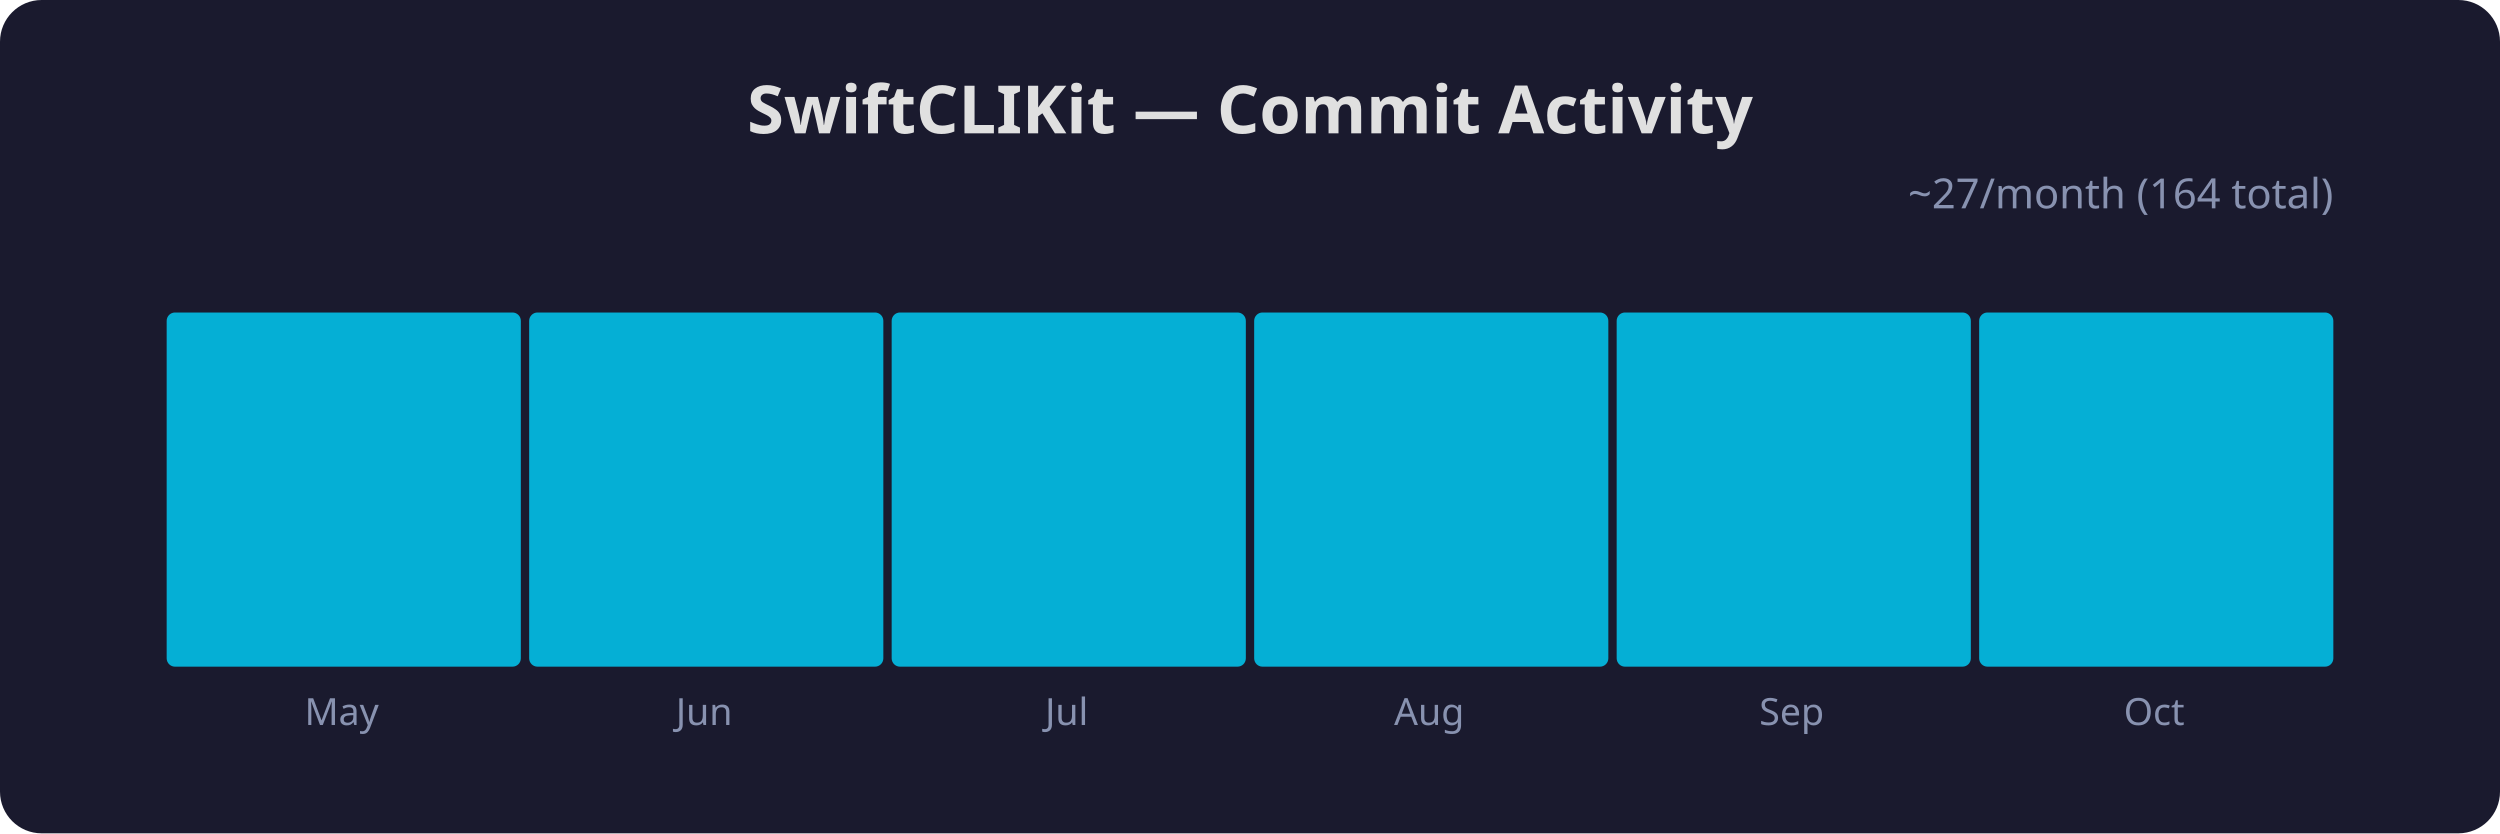
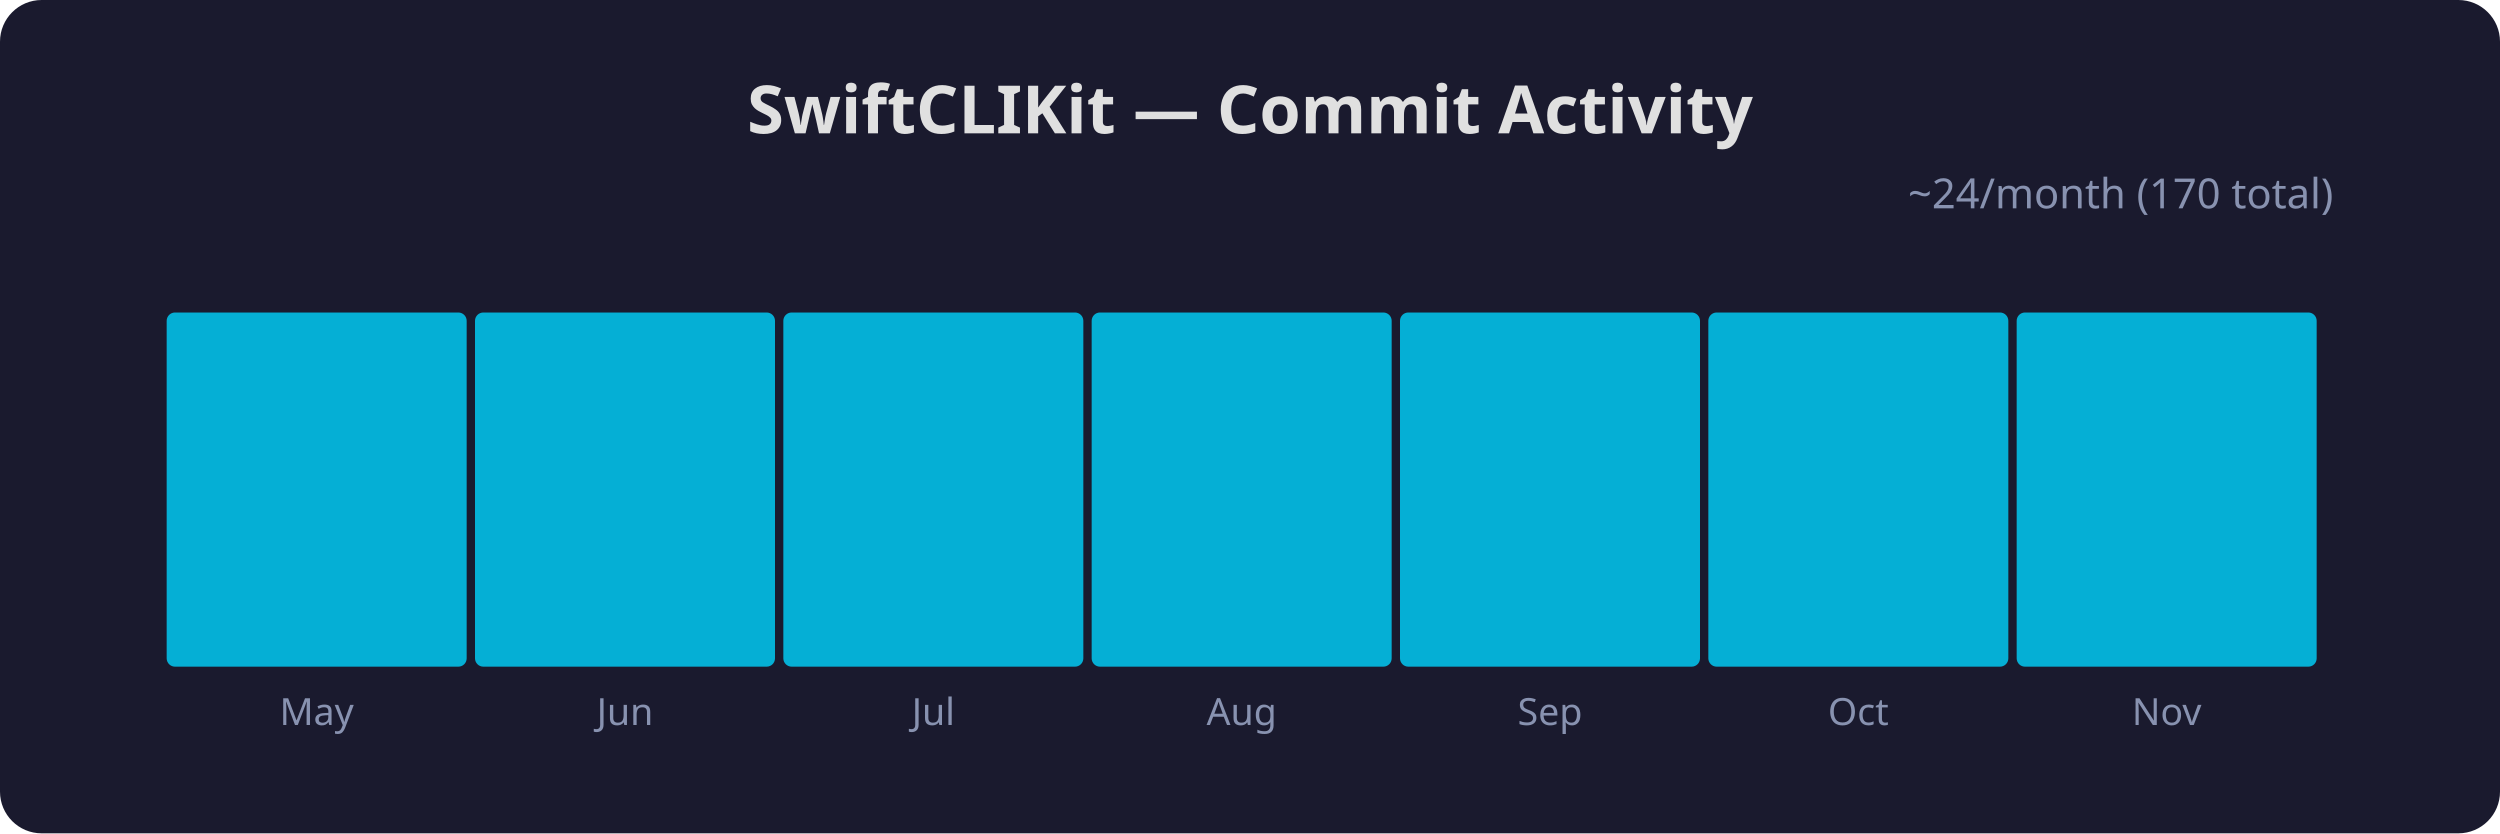
<svg xmlns="http://www.w3.org/2000/svg" width="600" height="200" viewBox="0 0 600 200">
  <rect x="0" y="0" width="600" height="200" rx="10" ry="10" fill="#1a1a2e" />
  <text x="300" y="32" font-family="sans-serif" font-size="16" font-weight="bold" fill="#e0e0e0" text-anchor="middle">SwiftCLIKit — Commit Activity</text>
-   <rect x="40" y="75" width="85" height="85" rx="2" ry="2" fill="#00d4ff" opacity="0.8" />
-   <text x="82" y="174" font-family="sans-serif" font-size="9" fill="#8892b0" text-anchor="middle">May</text>
-   <rect x="127" y="75" width="85" height="85" rx="2" ry="2" fill="#00d4ff" opacity="0.8" />
-   <text x="169" y="174" font-family="sans-serif" font-size="9" fill="#8892b0" text-anchor="middle">Jun</text>
-   <rect x="214" y="75" width="85" height="85" rx="2" ry="2" fill="#00d4ff" opacity="0.8" />
-   <text x="256" y="174" font-family="sans-serif" font-size="9" fill="#8892b0" text-anchor="middle">Jul</text>
-   <rect x="301" y="75" width="85" height="85" rx="2" ry="2" fill="#00d4ff" opacity="0.8" />
-   <text x="343" y="174" font-family="sans-serif" font-size="9" fill="#8892b0" text-anchor="middle">Aug</text>
-   <rect x="388" y="75" width="85" height="85" rx="2" ry="2" fill="#00d4ff" opacity="0.8" />
-   <text x="430" y="174" font-family="sans-serif" font-size="9" fill="#8892b0" text-anchor="middle">Sep</text>
-   <rect x="475" y="75" width="85" height="85" rx="2" ry="2" fill="#00d4ff" opacity="0.8" />
-   <text x="517" y="174" font-family="sans-serif" font-size="9" fill="#8892b0" text-anchor="middle">Oct</text>
-   <text x="560" y="50" font-family="sans-serif" font-size="10" fill="#8892b0" text-anchor="end">~27/month (164 total)</text>
+   <rect x="40" y="75" width="72" height="85" rx="2" ry="2" fill="#00d4ff" opacity="0.8" />
+   <text x="76" y="174" font-family="sans-serif" font-size="9" fill="#8892b0" text-anchor="middle">May</text>
+   <rect x="114" y="75" width="72" height="85" rx="2" ry="2" fill="#00d4ff" opacity="0.8" />
+   <text x="150" y="174" font-family="sans-serif" font-size="9" fill="#8892b0" text-anchor="middle">Jun</text>
+   <rect x="188" y="75" width="72" height="85" rx="2" ry="2" fill="#00d4ff" opacity="0.8" />
+   <text x="224" y="174" font-family="sans-serif" font-size="9" fill="#8892b0" text-anchor="middle">Jul</text>
+   <rect x="262" y="75" width="72" height="85" rx="2" ry="2" fill="#00d4ff" opacity="0.8" />
+   <text x="298" y="174" font-family="sans-serif" font-size="9" fill="#8892b0" text-anchor="middle">Aug</text>
+   <rect x="336" y="75" width="72" height="85" rx="2" ry="2" fill="#00d4ff" opacity="0.8" />
+   <text x="372" y="174" font-family="sans-serif" font-size="9" fill="#8892b0" text-anchor="middle">Sep</text>
+   <rect x="410" y="75" width="72" height="85" rx="2" ry="2" fill="#00d4ff" opacity="0.8" />
+   <text x="446" y="174" font-family="sans-serif" font-size="9" fill="#8892b0" text-anchor="middle">Oct</text>
+   <rect x="484" y="75" width="72" height="85" rx="2" ry="2" fill="#00d4ff" opacity="0.8" />
+   <text x="520" y="174" font-family="sans-serif" font-size="9" fill="#8892b0" text-anchor="middle">Nov</text>
+   <text x="560" y="50" font-family="sans-serif" font-size="10" fill="#8892b0" text-anchor="end">~24/month (170 total)</text>
</svg>
